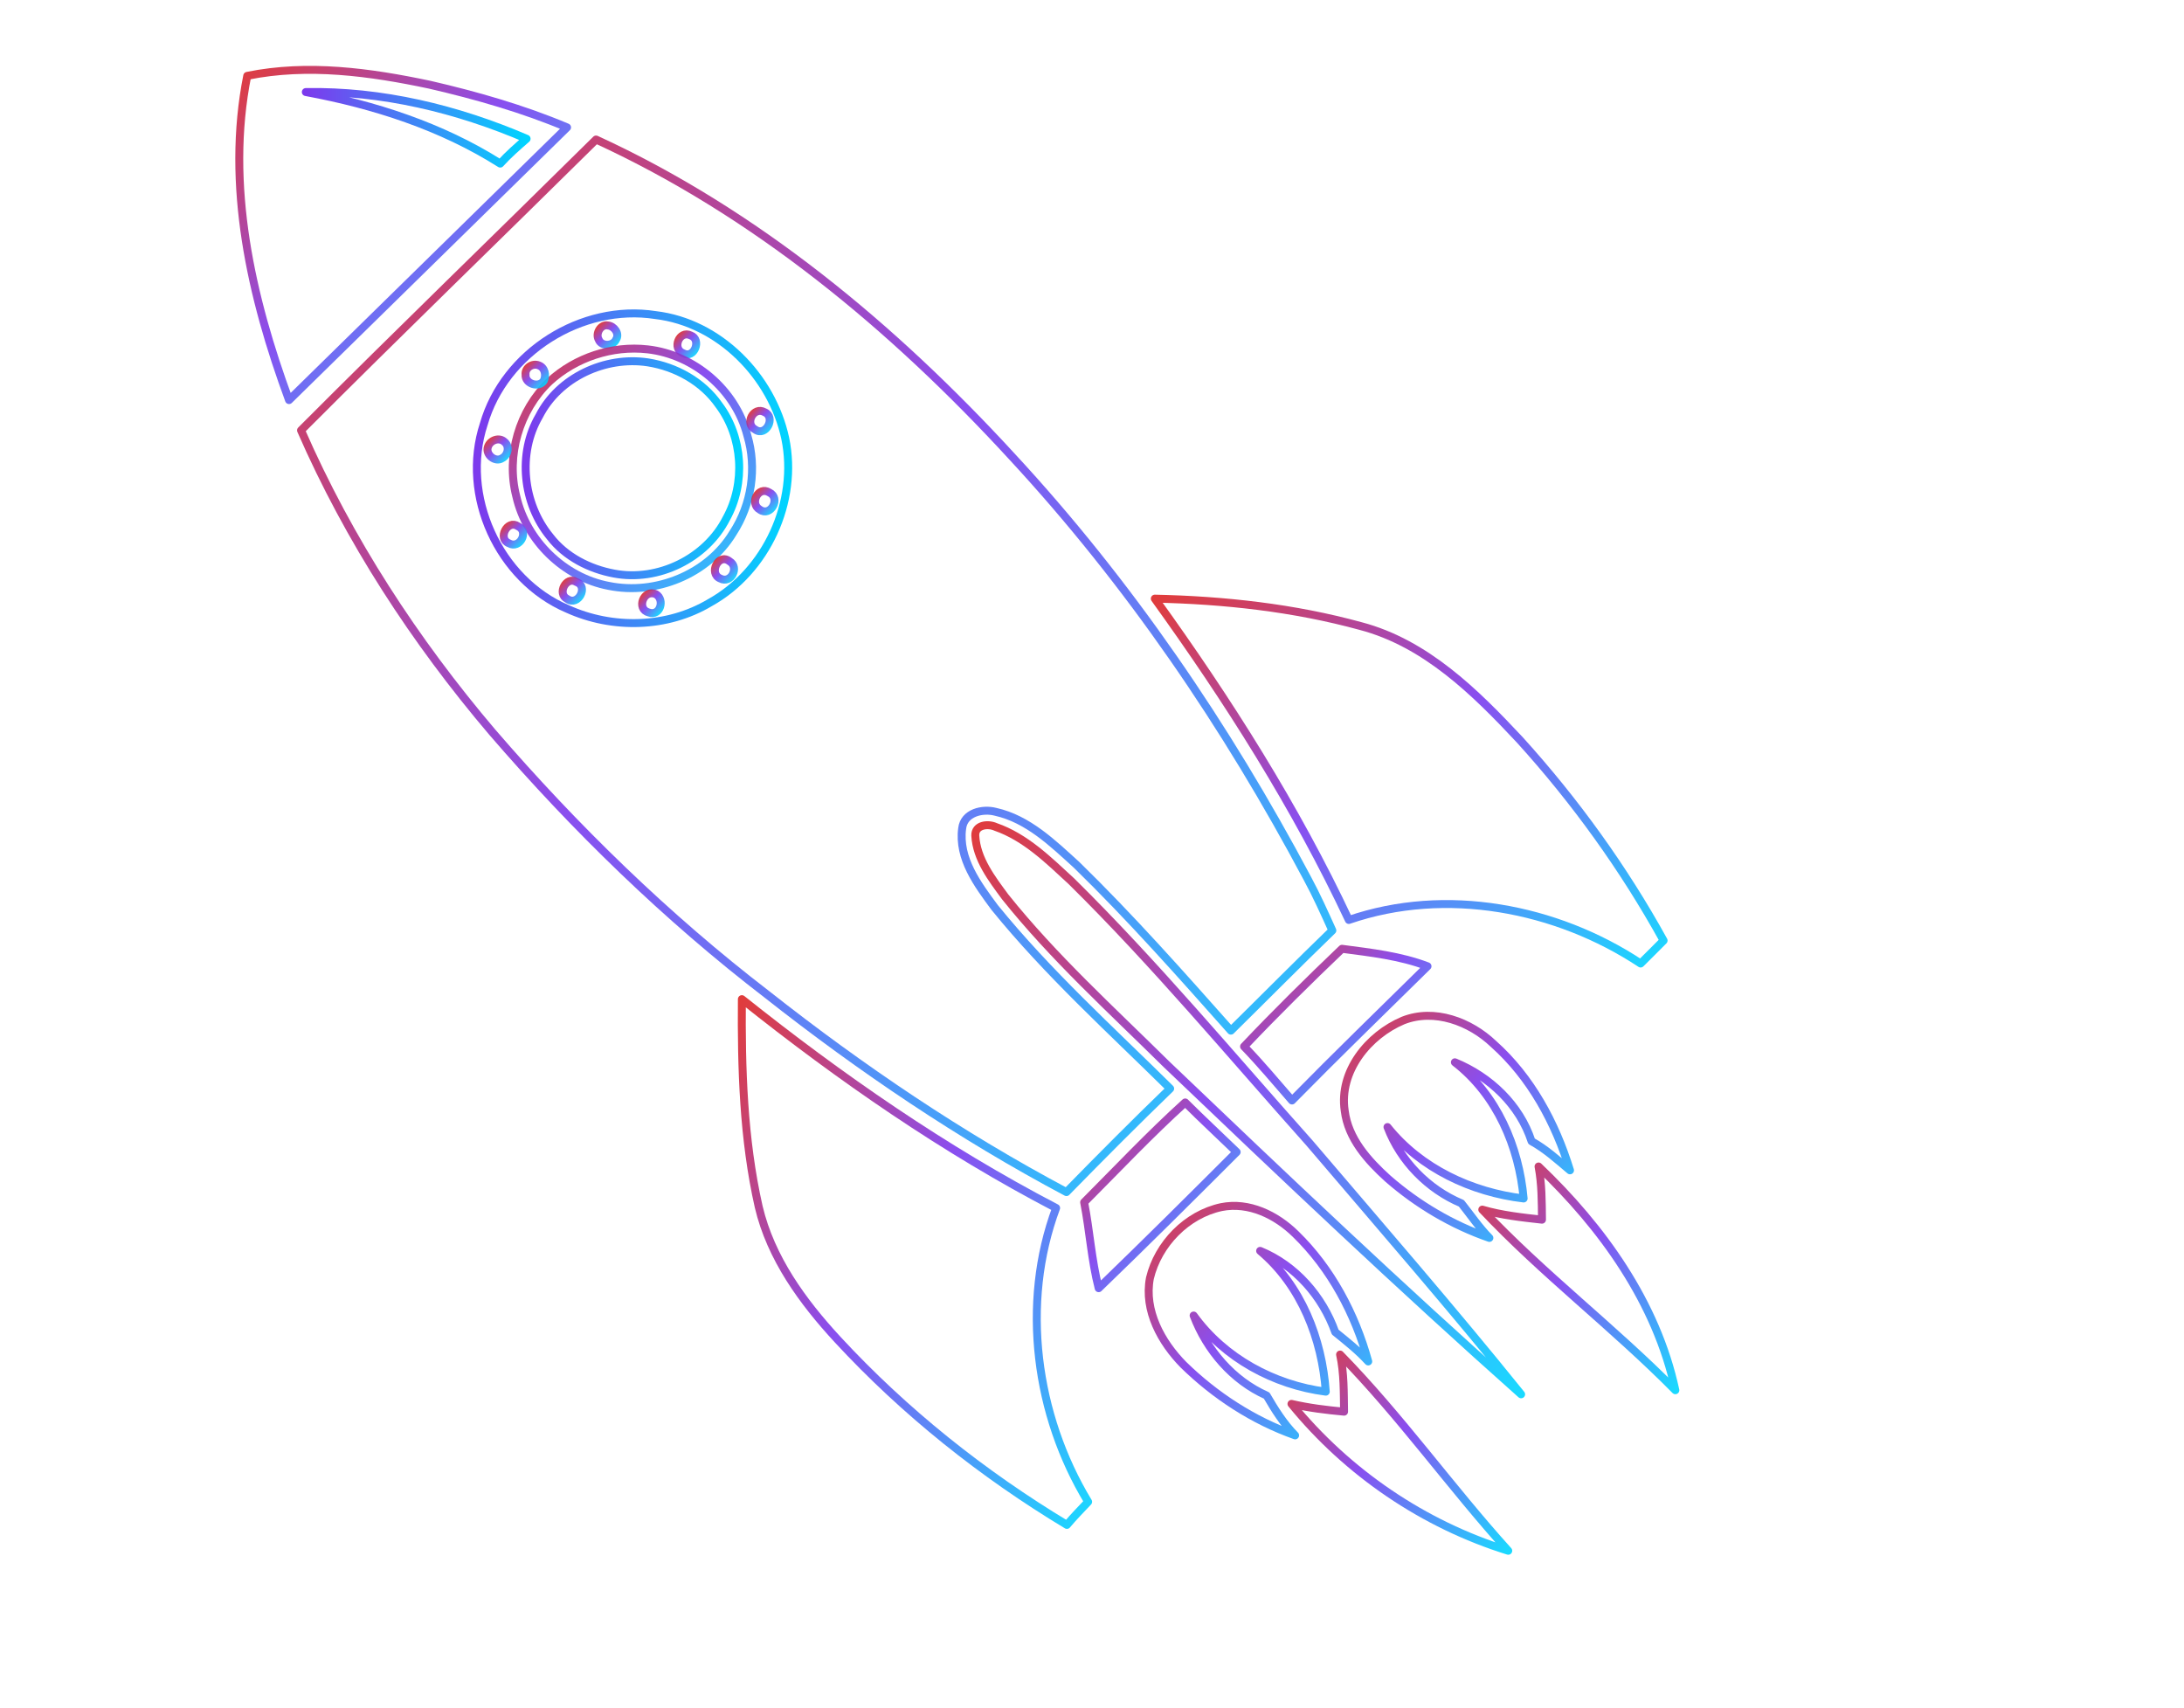
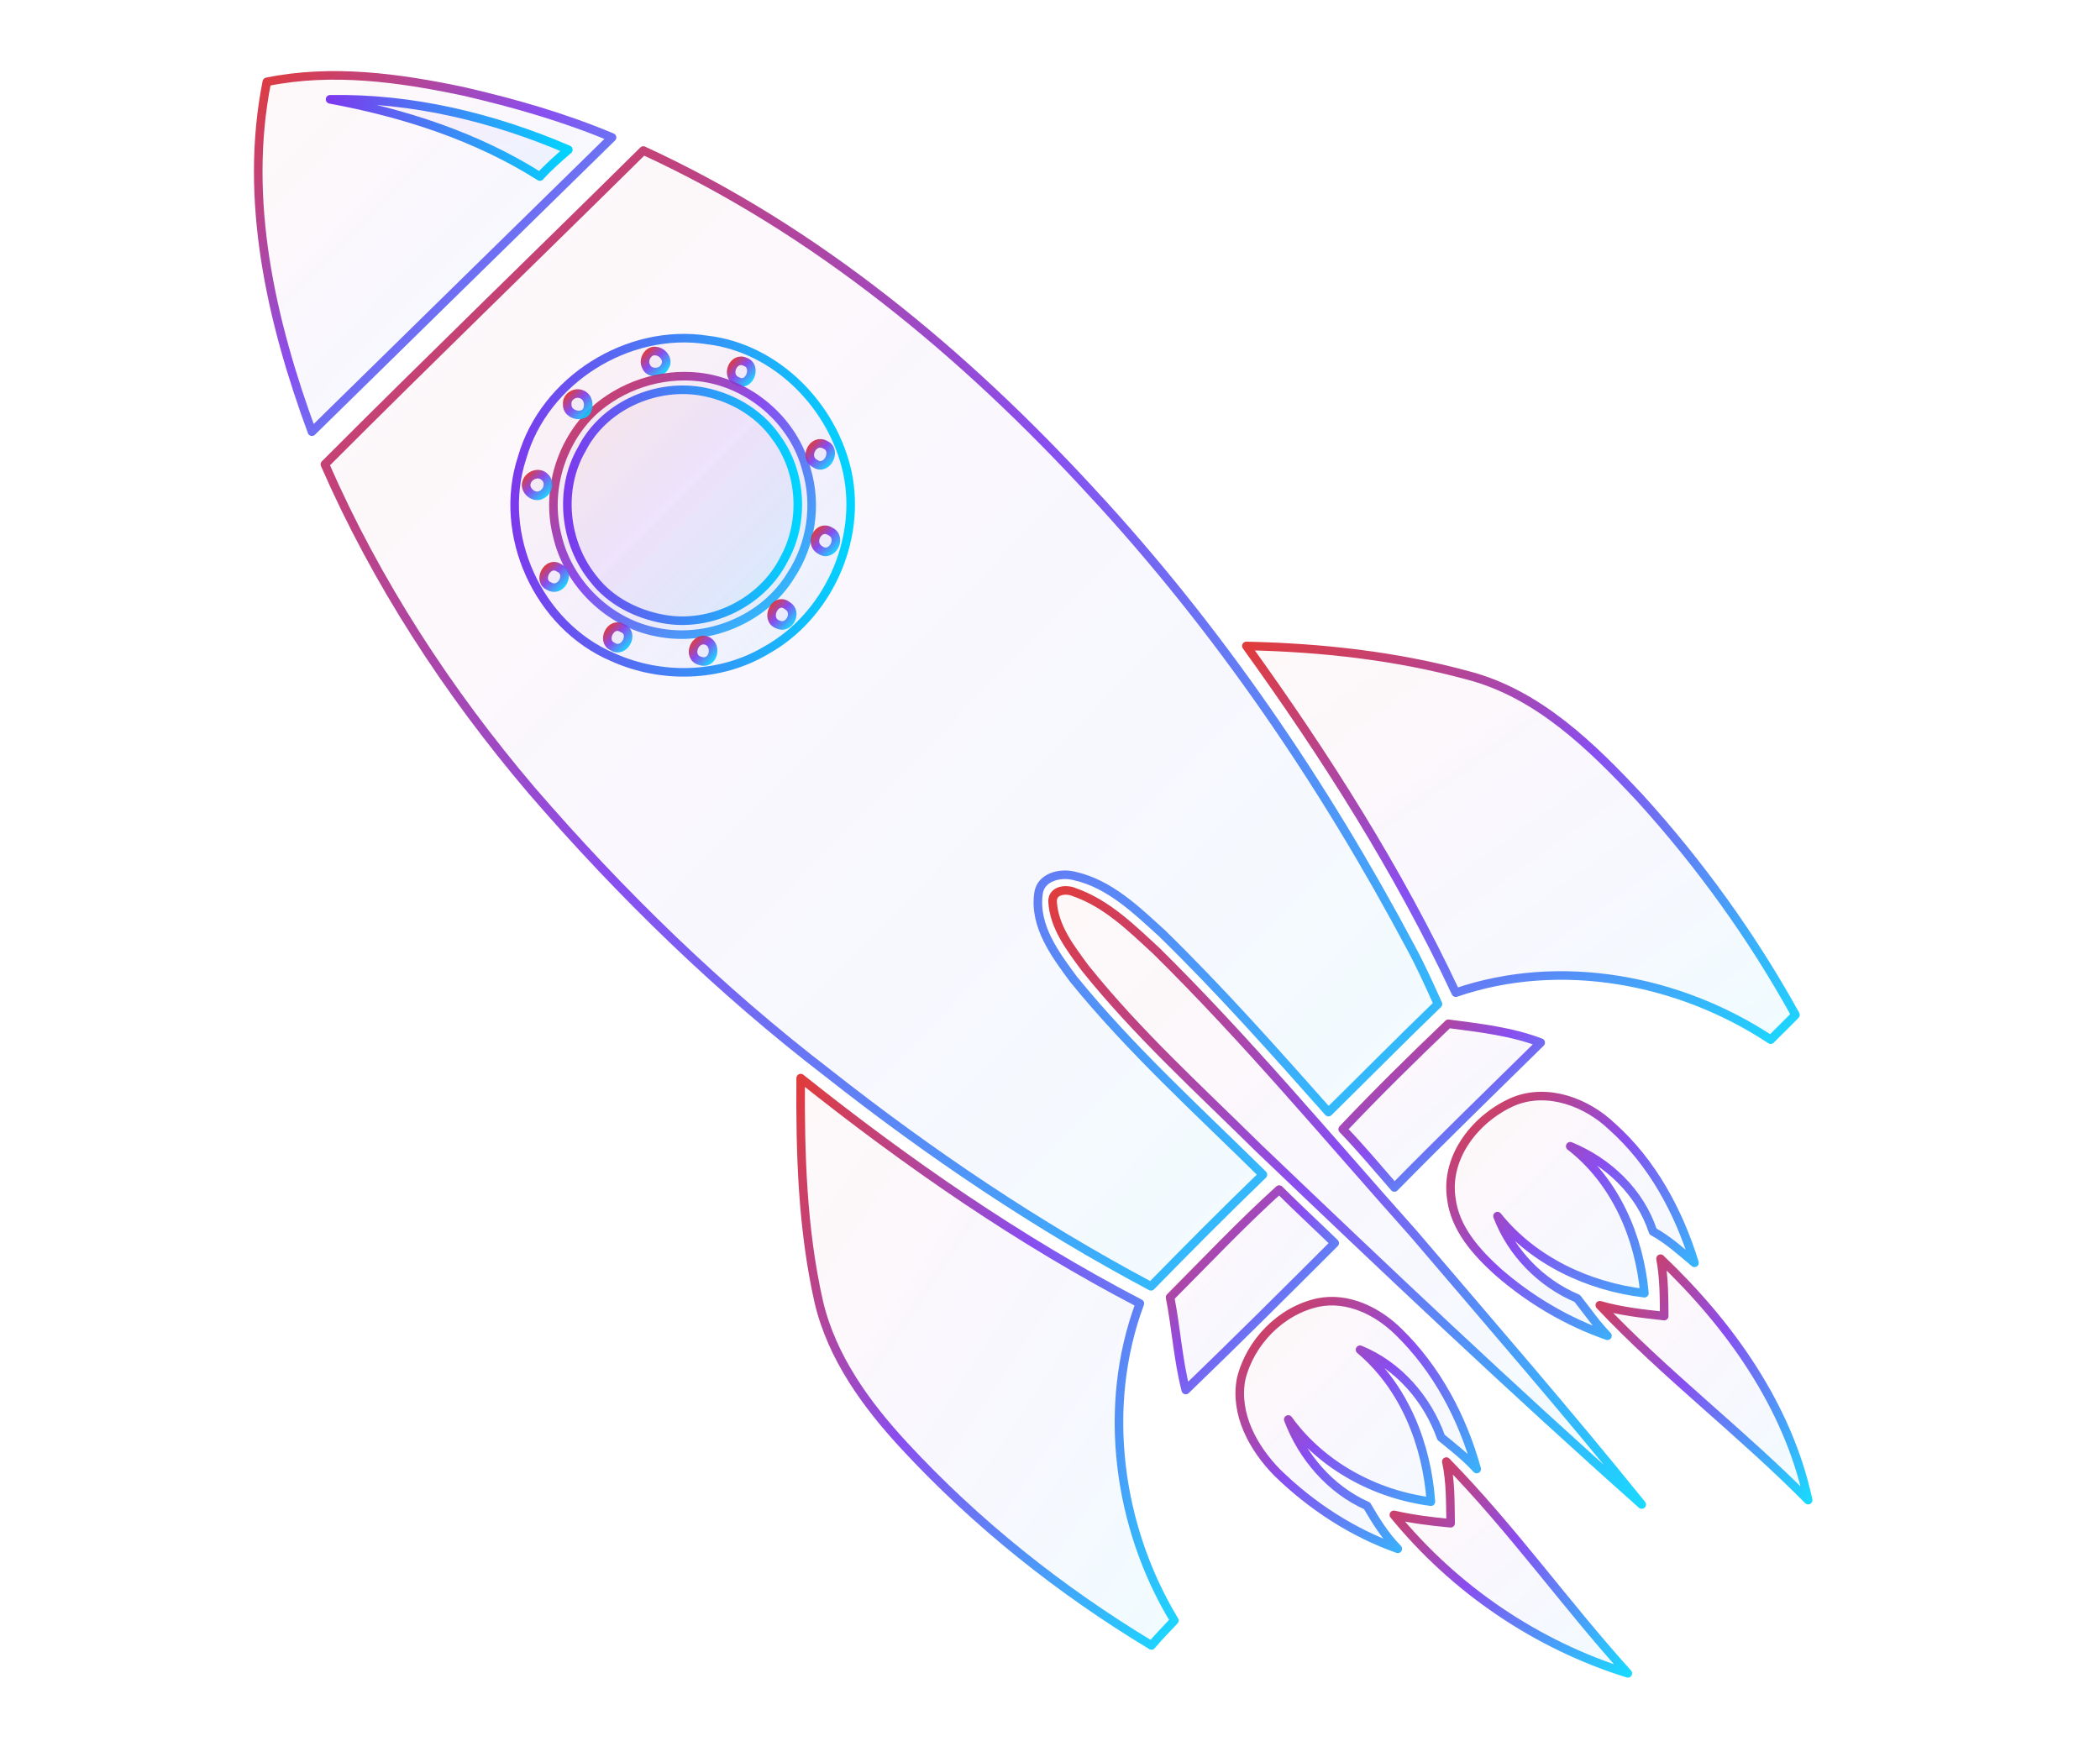
- <svg xmlns="http://www.w3.org/2000/svg" viewBox="200 290 1100 860" xml:space="preserve" id="svg2" version="1.1">
+ <svg xmlns="http://www.w3.org/2000/svg" viewBox="200 290 980 820" xml:space="preserve" id="svg2" version="1.1">
  <defs id="defs6">
    <linearGradient id="provinceFill" x1="0%" y1="0%" x2="100%" y2="100%">
      <stop offset="0%" stop-color="#00d4ff" stop-opacity="1" />
      <stop offset="55%" stop-color="#7c3aed" stop-opacity="1" />
      <stop offset="100%" stop-color="#dc2626" stop-opacity="1" />
    </linearGradient>
-     <radialGradient id="cornerFill" cx="2500" cy="7800" r="3000" gradientUnits="userSpaceOnUse">
-       <stop offset="0%" stop-color="#00d4ff" stop-opacity="0.14" />
-       <stop offset="35%" stop-color="#7c3aed" stop-opacity="0.07" />
-       <stop offset="70%" stop-color="transparent" stop-opacity="0" />
-     </radialGradient>
+     <linearGradient id="cornerFill" x1="0%" y1="0%" x2="100%" y2="100%">
+       <stop offset="0%" stop-color="#00d4ff" stop-opacity="0.06" />
+       <stop offset="55%" stop-color="#7c3aed" stop-opacity="0.04" />
+       <stop offset="100%" stop-color="#dc2626" stop-opacity="0.03" />
+     </linearGradient>
    <linearGradient id="arcHighlight" x1="0%" y1="0%" x2="100%" y2="0%">
      <stop offset="0%" stop-color="#00d4ff" />
      <stop offset="100%" stop-color="#7c3aed" />
    </linearGradient>
  </defs>
  <g transform="matrix(-1.333333,0,0,-1.333333,1365.333,1365.333)" id="g10">
    <g transform="scale(0.1)" id="g12">
      <path id="path16" style="fill:url(#cornerFill);stroke:url(#provinceFill);stroke-width:30;stroke-opacity:0.9;stroke-linejoin:round;stroke-linecap:round" d="m 7116.4,7744.9 c 225.5,47.8 461.1,80.2 689.7,33.6 82.1,-412.4 -15.1,-836.9 -157.9,-1224.7 -350,343.4 -700,686.9 -1050.3,1030 167.1,70.3 342,120.3 518.5,161.1" />
      <path id="path18" style="fill:url(#cornerFill);stroke:url(#arcHighlight);stroke-width:30;stroke-opacity:1;stroke-linejoin:round;stroke-linecap:round" d="m 6750.8,7540.9 c 262.3,112.6 547.4,181.8 834,176.4 -257.2,-47.6 -512.4,-129.5 -734.4,-270.2 -30.7,33.8 -65.2,63.9 -99.6,93.8" />
      <path id="path20" style="fill:url(#cornerFill);stroke:url(#provinceFill);stroke-width:30;stroke-opacity:0.9;stroke-linejoin:round;stroke-linecap:round" d="m 4918.4,6341.7 c 447.1,486.4 966.1,918.9 1570,1196.3 370.9,-366.8 746.1,-729.2 1114.5,-1098.5 -180.9,-414.1 -430.1,-796 -722.3,-1139.9 -313.1,-363.1 -658.5,-699.5 -1039,-991.7 -354.8,-279.6 -731,-533.6 -1130.1,-745.7 -129,131.9 -259.1,262.8 -391.8,390.9 225.8,223.1 462.5,437.1 663,684.1 63.8,86.1 138.1,185.5 122.7,298.9 -6.8,59.2 -76.7,75.4 -125.7,62.6 -123.3,-27.4 -216.8,-119.1 -307.2,-201.2 -203.9,-199 -393.1,-412.6 -582.2,-625.5 -127.9,126 -254.1,253.7 -383.2,378.4 30.1,66.3 59.8,132.9 94.5,196.9 305.1,574.2 674.3,1116.9 1116.8,1594.4" />
      <path id="path22" style="fill:url(#cornerFill);stroke:url(#arcHighlight);stroke-width:30;stroke-opacity:1;stroke-linejoin:round;stroke-linecap:round" d="m 6263.9,6874.9 c 278.5,43.4 570.9,-140.4 648.7,-411.9 88.7,-269 -56.1,-587.2 -316.4,-698.1 -169.8,-77 -376.6,-72.4 -537.8,23.7 -213.6,118.5 -334.5,381.4 -284.6,620.7 50.1,233.5 248.6,437.1 490.1,465.6" />
      <path id="path24" style="fill:url(#cornerFill);stroke:url(#provinceFill);stroke-width:30;stroke-opacity:0.9;stroke-linejoin:round;stroke-linecap:round" d="m 6443.6,6835.7 c 27.6,5.5 48.2,-31 34.7,-53.8 -10.5,-26.8 -55.1,-24.8 -65.6,0.8 -14.3,22 7.4,51.1 30.9,53" />
      <path id="path26" style="fill:url(#cornerFill);stroke:url(#provinceFill);stroke-width:30;stroke-opacity:0.9;stroke-linejoin:round;stroke-linecap:round" d="m 6131.1,6798.1 c 42.8,21.2 72,-51 28.2,-67.3 -41.6,-23.2 -71,52.2 -28.2,67.3" />
      <path id="path28" style="fill:url(#cornerFill);stroke:url(#provinceFill);stroke-width:30;stroke-opacity:0.9;stroke-linejoin:round;stroke-linecap:round" d="m 6293.7,6745.4 c 133.4,15.1 271.7,-30.5 370.6,-121.1 114.5,-109.1 165,-280.7 125.4,-434.2 -38.2,-167.2 -180.2,-306.3 -349.2,-338.1 -177.3,-36.1 -374.4,43.7 -469.1,199.6 -70.8,108.1 -91.3,245.9 -54.1,369.7 44.4,171.5 201,304.4 376.4,324.1" />
      <path id="path30" style="fill:url(#cornerFill);stroke:url(#arcHighlight);stroke-width:30;stroke-opacity:1;stroke-linejoin:round;stroke-linecap:round" d="m 6293,6696.3 c 160.7,24.2 335.7,-56.2 410.3,-203 82.5,-141 62,-330.3 -40.9,-455.5 -58.4,-76.1 -149.2,-122.1 -242.3,-139.3 -166.3,-31.5 -347,56.9 -423.7,207.9 -73.8,132.5 -63.2,307.4 28.1,428.9 61.6,88.6 162.9,144.5 268.5,161" />
      <path id="path32" style="fill:url(#cornerFill);stroke:url(#provinceFill);stroke-width:30;stroke-opacity:0.9;stroke-linejoin:round;stroke-linecap:round" d="m 6704.6,6684.8 c 22.9,9.8 52.8,-8.7 50.1,-34.7 3.1,-34.6 -50.1,-51.9 -68.7,-23.3 -10.1,20.6 -4.8,49.4 18.6,58" />
      <path id="path34" style="fill:url(#cornerFill);stroke:url(#provinceFill);stroke-width:30;stroke-opacity:0.9;stroke-linejoin:round;stroke-linecap:round" d="m 5851.6,6508 c 41.6,23.9 77.6,-44.3 35.3,-65.8 -40.7,-28.2 -78.5,47.3 -35.3,65.8" />
      <path id="path36" style="fill:url(#cornerFill);stroke:url(#provinceFill);stroke-width:30;stroke-opacity:0.9;stroke-linejoin:round;stroke-linecap:round" d="m 6834.2,6395.7 c 20,19.6 54.9,6.4 62.7,-18.8 10,-28.9 -27.3,-59.6 -53.3,-43 -22.4,11.1 -30,45.3 -9.4,61.8" />
      <path id="path38" style="fill:url(#cornerFill);stroke:url(#provinceFill);stroke-width:30;stroke-opacity:0.9;stroke-linejoin:round;stroke-linecap:round" d="m 5834,6204.8 c 41.6,25.8 76.2,-42 35.8,-64.8 -40.9,-29.3 -80.5,43.5 -35.8,64.8" />
      <path id="path40" style="fill:url(#cornerFill);stroke:url(#provinceFill);stroke-width:30;stroke-opacity:0.9;stroke-linejoin:round;stroke-linecap:round" d="m 6783,6077 c 40.3,27.6 78.8,-46.9 34.5,-64.1 -40.5,-23.5 -77.1,44.4 -34.5,64.1" />
      <path id="path42" style="fill:url(#cornerFill);stroke:url(#provinceFill);stroke-width:30;stroke-opacity:0.9;stroke-linejoin:round;stroke-linecap:round" d="m 5984.1,5944.7 c 42,33.3 80.4,-46.6 34.9,-65 -40.4,-21.1 -73.1,42.7 -34.9,65" />
      <path id="path44" style="fill:url(#cornerFill);stroke:url(#provinceFill);stroke-width:30;stroke-opacity:0.9;stroke-linejoin:round;stroke-linecap:round" d="m 6563,5866.7 c 38.2,23.8 74.1,-45.3 33.8,-64.4 -41.3,-28.4 -81.2,48.3 -33.8,64.4" />
      <path id="path46" style="fill:url(#cornerFill);stroke:url(#provinceFill);stroke-width:30;stroke-opacity:0.9;stroke-linejoin:round;stroke-linecap:round" d="m 6261.7,5820.2 c 46.6,22.2 76.6,-56.2 27.3,-68.8 -43.1,-14.9 -60.9,48.3 -27.3,68.8" />
      <path id="path48" style="fill:url(#cornerFill);stroke:url(#provinceFill);stroke-width:30;stroke-opacity:0.9;stroke-linejoin:round;stroke-linecap:round" d="m 3600.1,5700.2 c 252.9,69.3 515.9,98 777.6,103.6 -276.4,-383.6 -531.7,-785.2 -732.9,-1213.7 -365.8,125.8 -783.6,46.4 -1102.2,-164.5 -28.8,29 -58.2,57.5 -86.8,86.7 150.5,272.8 334.1,527.4 543.4,758.2 168.3,180.1 355.2,364.9 600.9,429.7" />
      <path id="path50" style="fill:url(#cornerFill);stroke:url(#provinceFill);stroke-width:30;stroke-opacity:0.9;stroke-linejoin:round;stroke-linecap:round" d="m 4979.3,4941.7 c 28.7,13.1 78.3,7.7 76.6,-33 C 5051,4820 4993.4,4745.9 4942.7,4677 4759.8,4448.4 4542.2,4251.1 4334.4,4045.7 3893.2,3624.1 3450.2,3203.9 2994,2798.4 c 259.4,321.9 530.8,634 799,948.7 297,332.5 582.5,676.3 900.3,989.7 85.9,79.2 173.3,165.9 286,204.9" />
      <path id="path52" style="fill:url(#cornerFill);stroke:url(#provinceFill);stroke-width:30;stroke-opacity:0.9;stroke-linejoin:round;stroke-linecap:round" d="m 3347.6,4415.2 c 103.1,39.3 214.2,51.6 323,66 126,-120.2 250.2,-242.7 370,-369.1 -63.2,-65.4 -121.4,-135.4 -181.1,-203.9 -168.3,171.3 -340.8,338.4 -511.9,507" />
      <path id="path54" style="fill:url(#cornerFill);stroke:url(#provinceFill);stroke-width:30;stroke-opacity:0.9;stroke-linejoin:round;stroke-linecap:round" d="m 4750.5,3502.1 c 422.3,220.1 815.3,492.3 1187.1,788.9 2.1,-262.4 -5.5,-527.5 -63.6,-784.4 -45.8,-193.6 -165.7,-358.2 -298.5,-501.9 -252.9,-273.4 -546.9,-507.5 -865.7,-699.6 -25.4,30.3 -53.1,58.6 -80.2,87.2 198.3,327.1 255.3,748.8 120.9,1109.8" />
      <path id="path56" style="fill:url(#cornerFill);stroke:url(#provinceFill);stroke-width:30;stroke-opacity:0.9;stroke-linejoin:round;stroke-linecap:round" d="m 3098.3,4121.8 c 88.1,84.2 223.2,135.4 341.7,88.5 131,-55.3 242.6,-192 220.4,-340.6 -12.9,-105.7 -87.6,-188.2 -163.3,-256.8 -112.1,-97.8 -242.5,-175 -383.2,-223.8 39.4,40.1 71.4,87.4 105.8,130.7 126.7,53.4 230.1,159.6 279.1,288.1 -124.7,-156.2 -318.1,-246.5 -514.3,-269.8 17.5,195.5 101.4,392.1 259.7,514.4 -132.5,-54.5 -244.5,-160.3 -289.6,-298.3 -53.5,-29.4 -98.8,-70.8 -145.3,-109.8 55.2,179.2 147.5,351.5 289,477.4" />
      <path id="path58" style="fill:url(#cornerFill);stroke:url(#provinceFill);stroke-width:30;stroke-opacity:0.9;stroke-linejoin:round;stroke-linecap:round" d="m 4262.9,3900.8 c 132.6,-120 255.6,-250.5 381.8,-377.2 -21.1,-107.5 -27.6,-217.8 -54.9,-324.4 -175.6,169.4 -348.7,341.7 -521.3,514.3 64.6,62.6 130.7,123.7 194.4,187.3" />
      <path id="path60" style="fill:url(#cornerFill);stroke:url(#provinceFill);stroke-width:30;stroke-opacity:0.9;stroke-linejoin:round;stroke-linecap:round" d="m 2411.4,2813.8 c 71.3,330.7 275.4,615.2 516.8,845.1 -12.6,-66.2 -12.3,-133.7 -13,-200.9 75.8,8.5 152,16.6 225.5,38 -228.6,-242.6 -495.6,-445.3 -729.3,-682.2" />
      <path id="path62" style="fill:url(#cornerFill);stroke:url(#provinceFill);stroke-width:30;stroke-opacity:0.9;stroke-linejoin:round;stroke-linecap:round" d="m 3846.1,3403.9 c 73,71.6 176,122.4 280.2,101.6 130.7,-28 238.9,-139.2 269.9,-268.4 23.2,-122.5 -43,-242 -126.5,-326.9 -119.8,-117.1 -263.7,-210.8 -422,-266.9 43.5,44.4 76.8,97.3 107.6,150.4 128.7,57.3 226.3,171.7 275.8,302.3 -116.1,-160.9 -303.9,-262.4 -499.2,-287.6 13.9,198.8 92.6,401.3 248,531.8 -134,-54.9 -235.4,-171.7 -283.7,-306.8 -43.1,-35.1 -87.1,-69.5 -124.7,-110.9 49.7,179.6 140.2,350.9 274.6,481.4" />
      <path id="path64" style="fill:url(#cornerFill);stroke:url(#provinceFill);stroke-width:30;stroke-opacity:0.9;stroke-linejoin:round;stroke-linecap:round" d="m 3042.6,2207.4 c 218.3,241.5 407.3,508.5 635.3,741.2 -15.4,-70.9 -13.8,-143.6 -15.1,-215.8 66.7,6.1 133.3,14.3 198.7,29.4 -211.8,-259.8 -498.6,-455.2 -818.9,-554.8" />
    </g>
  </g>
</svg>
